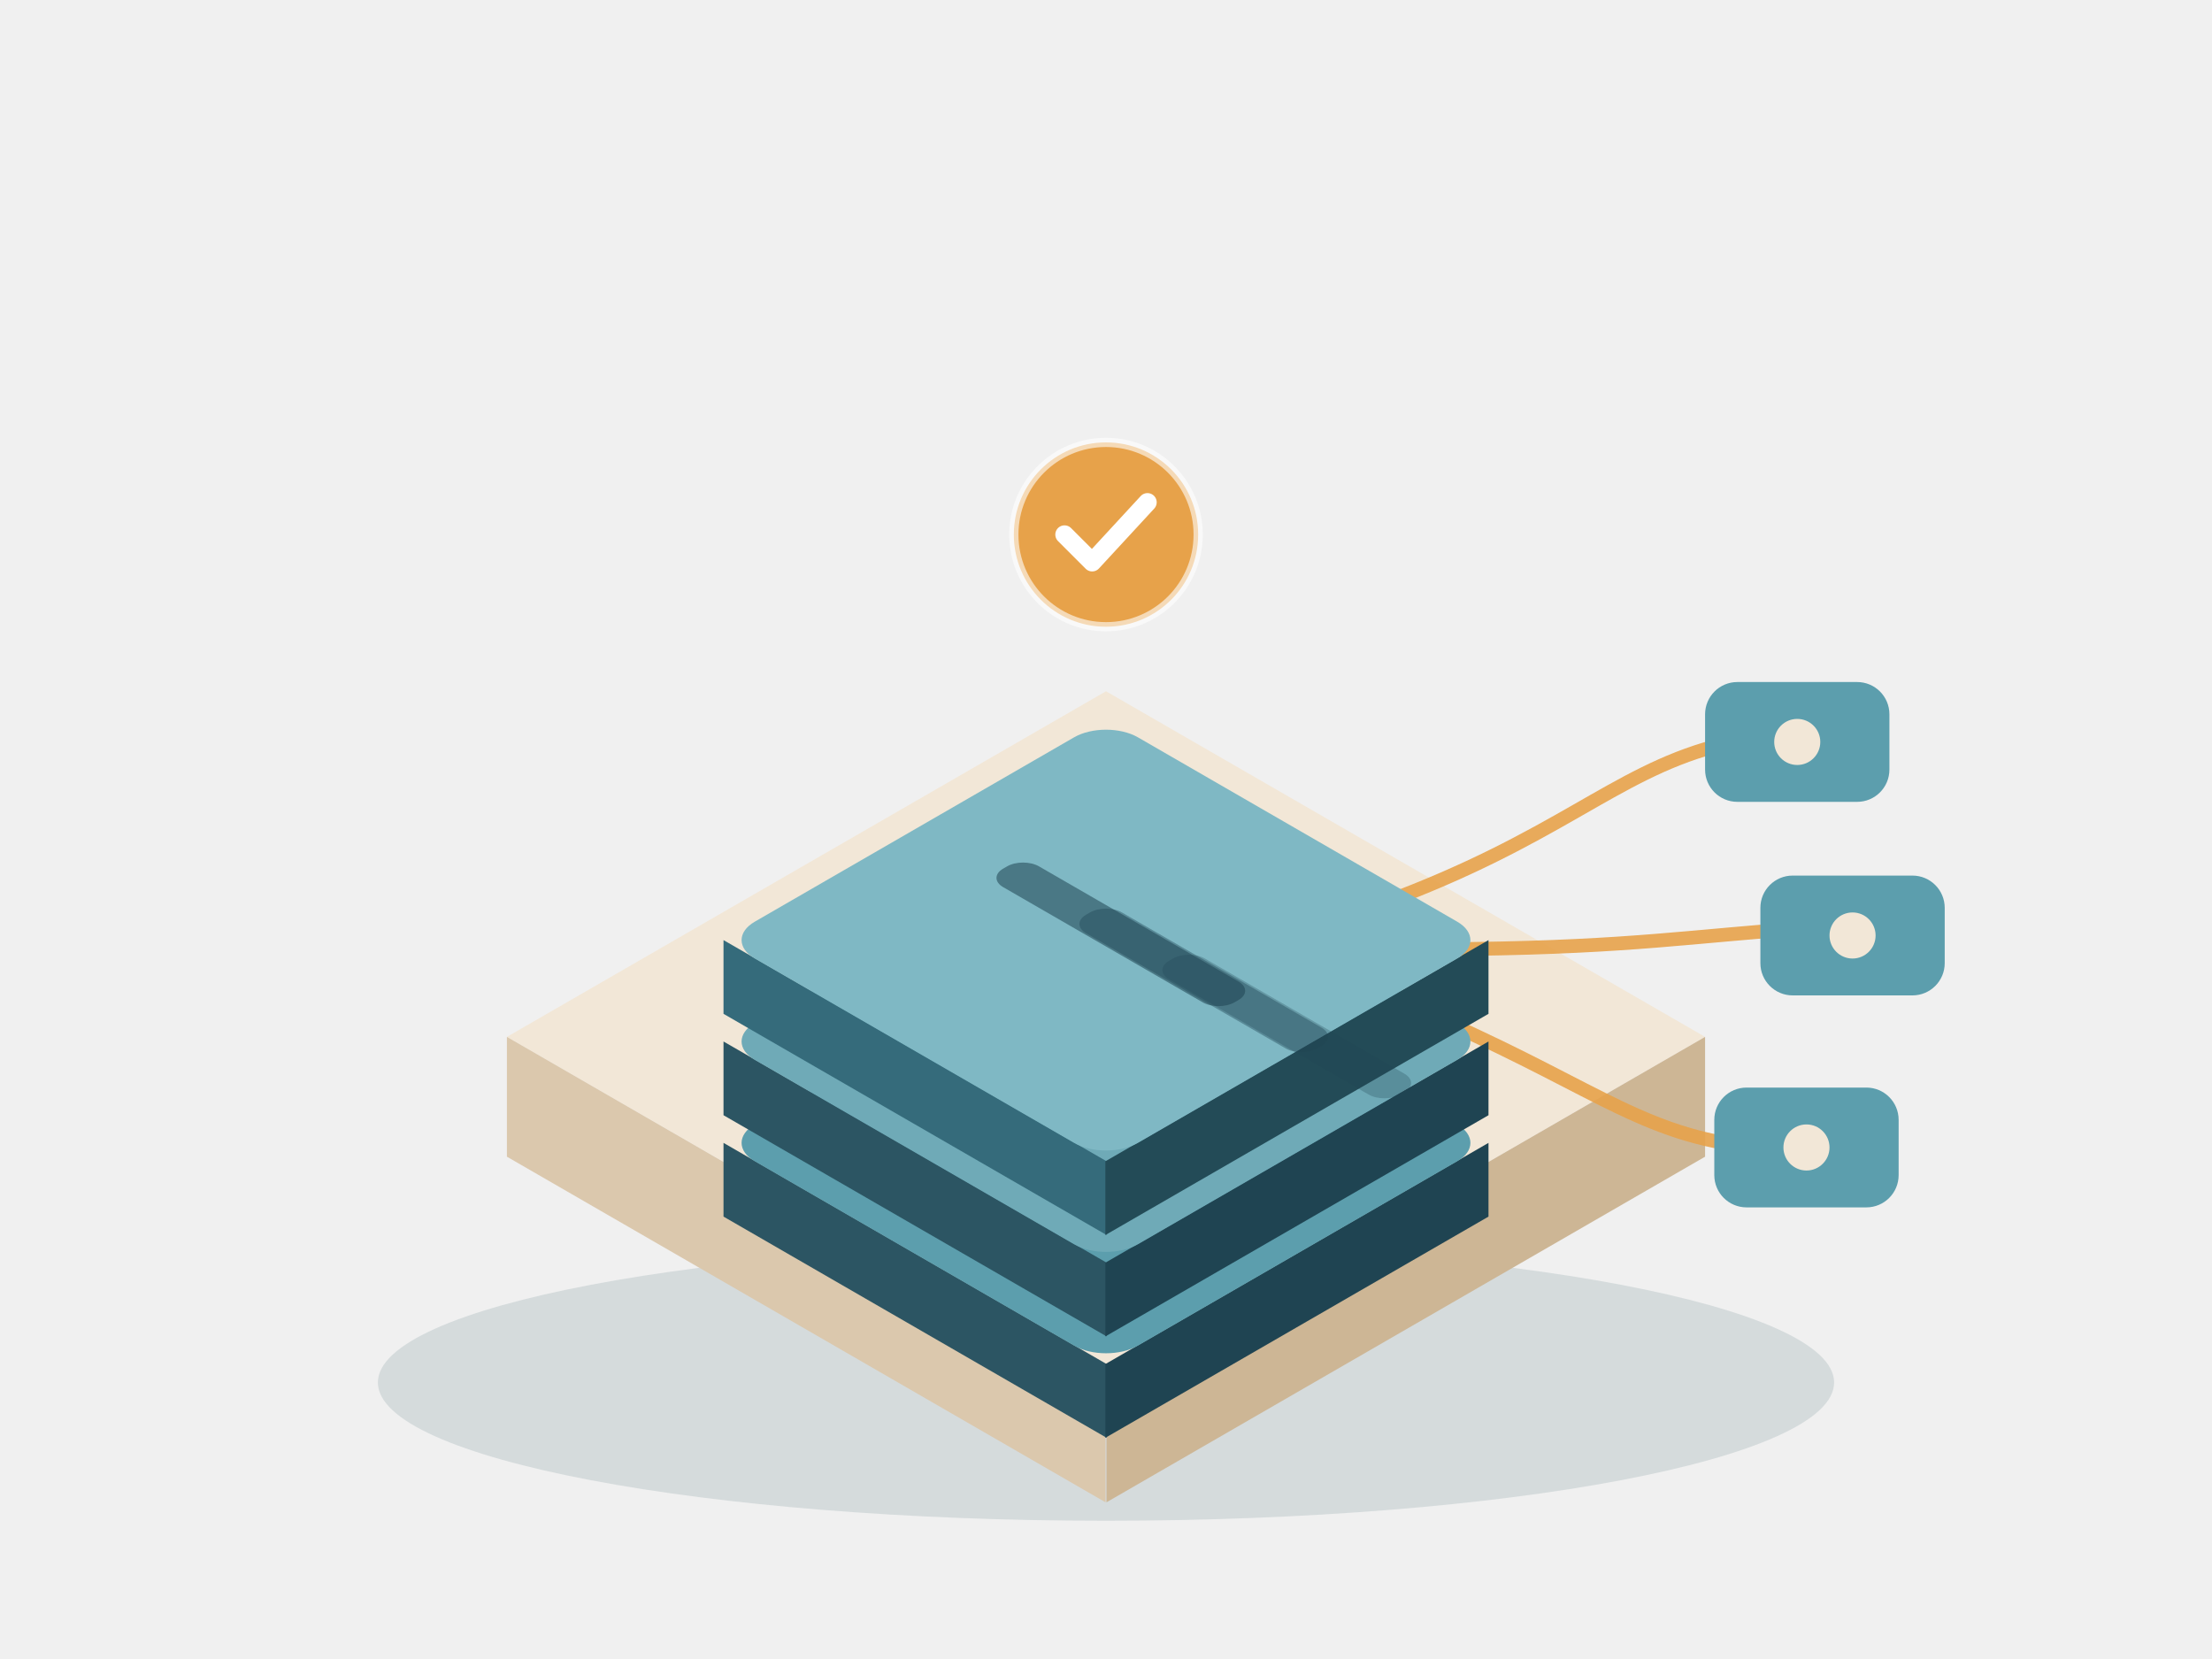
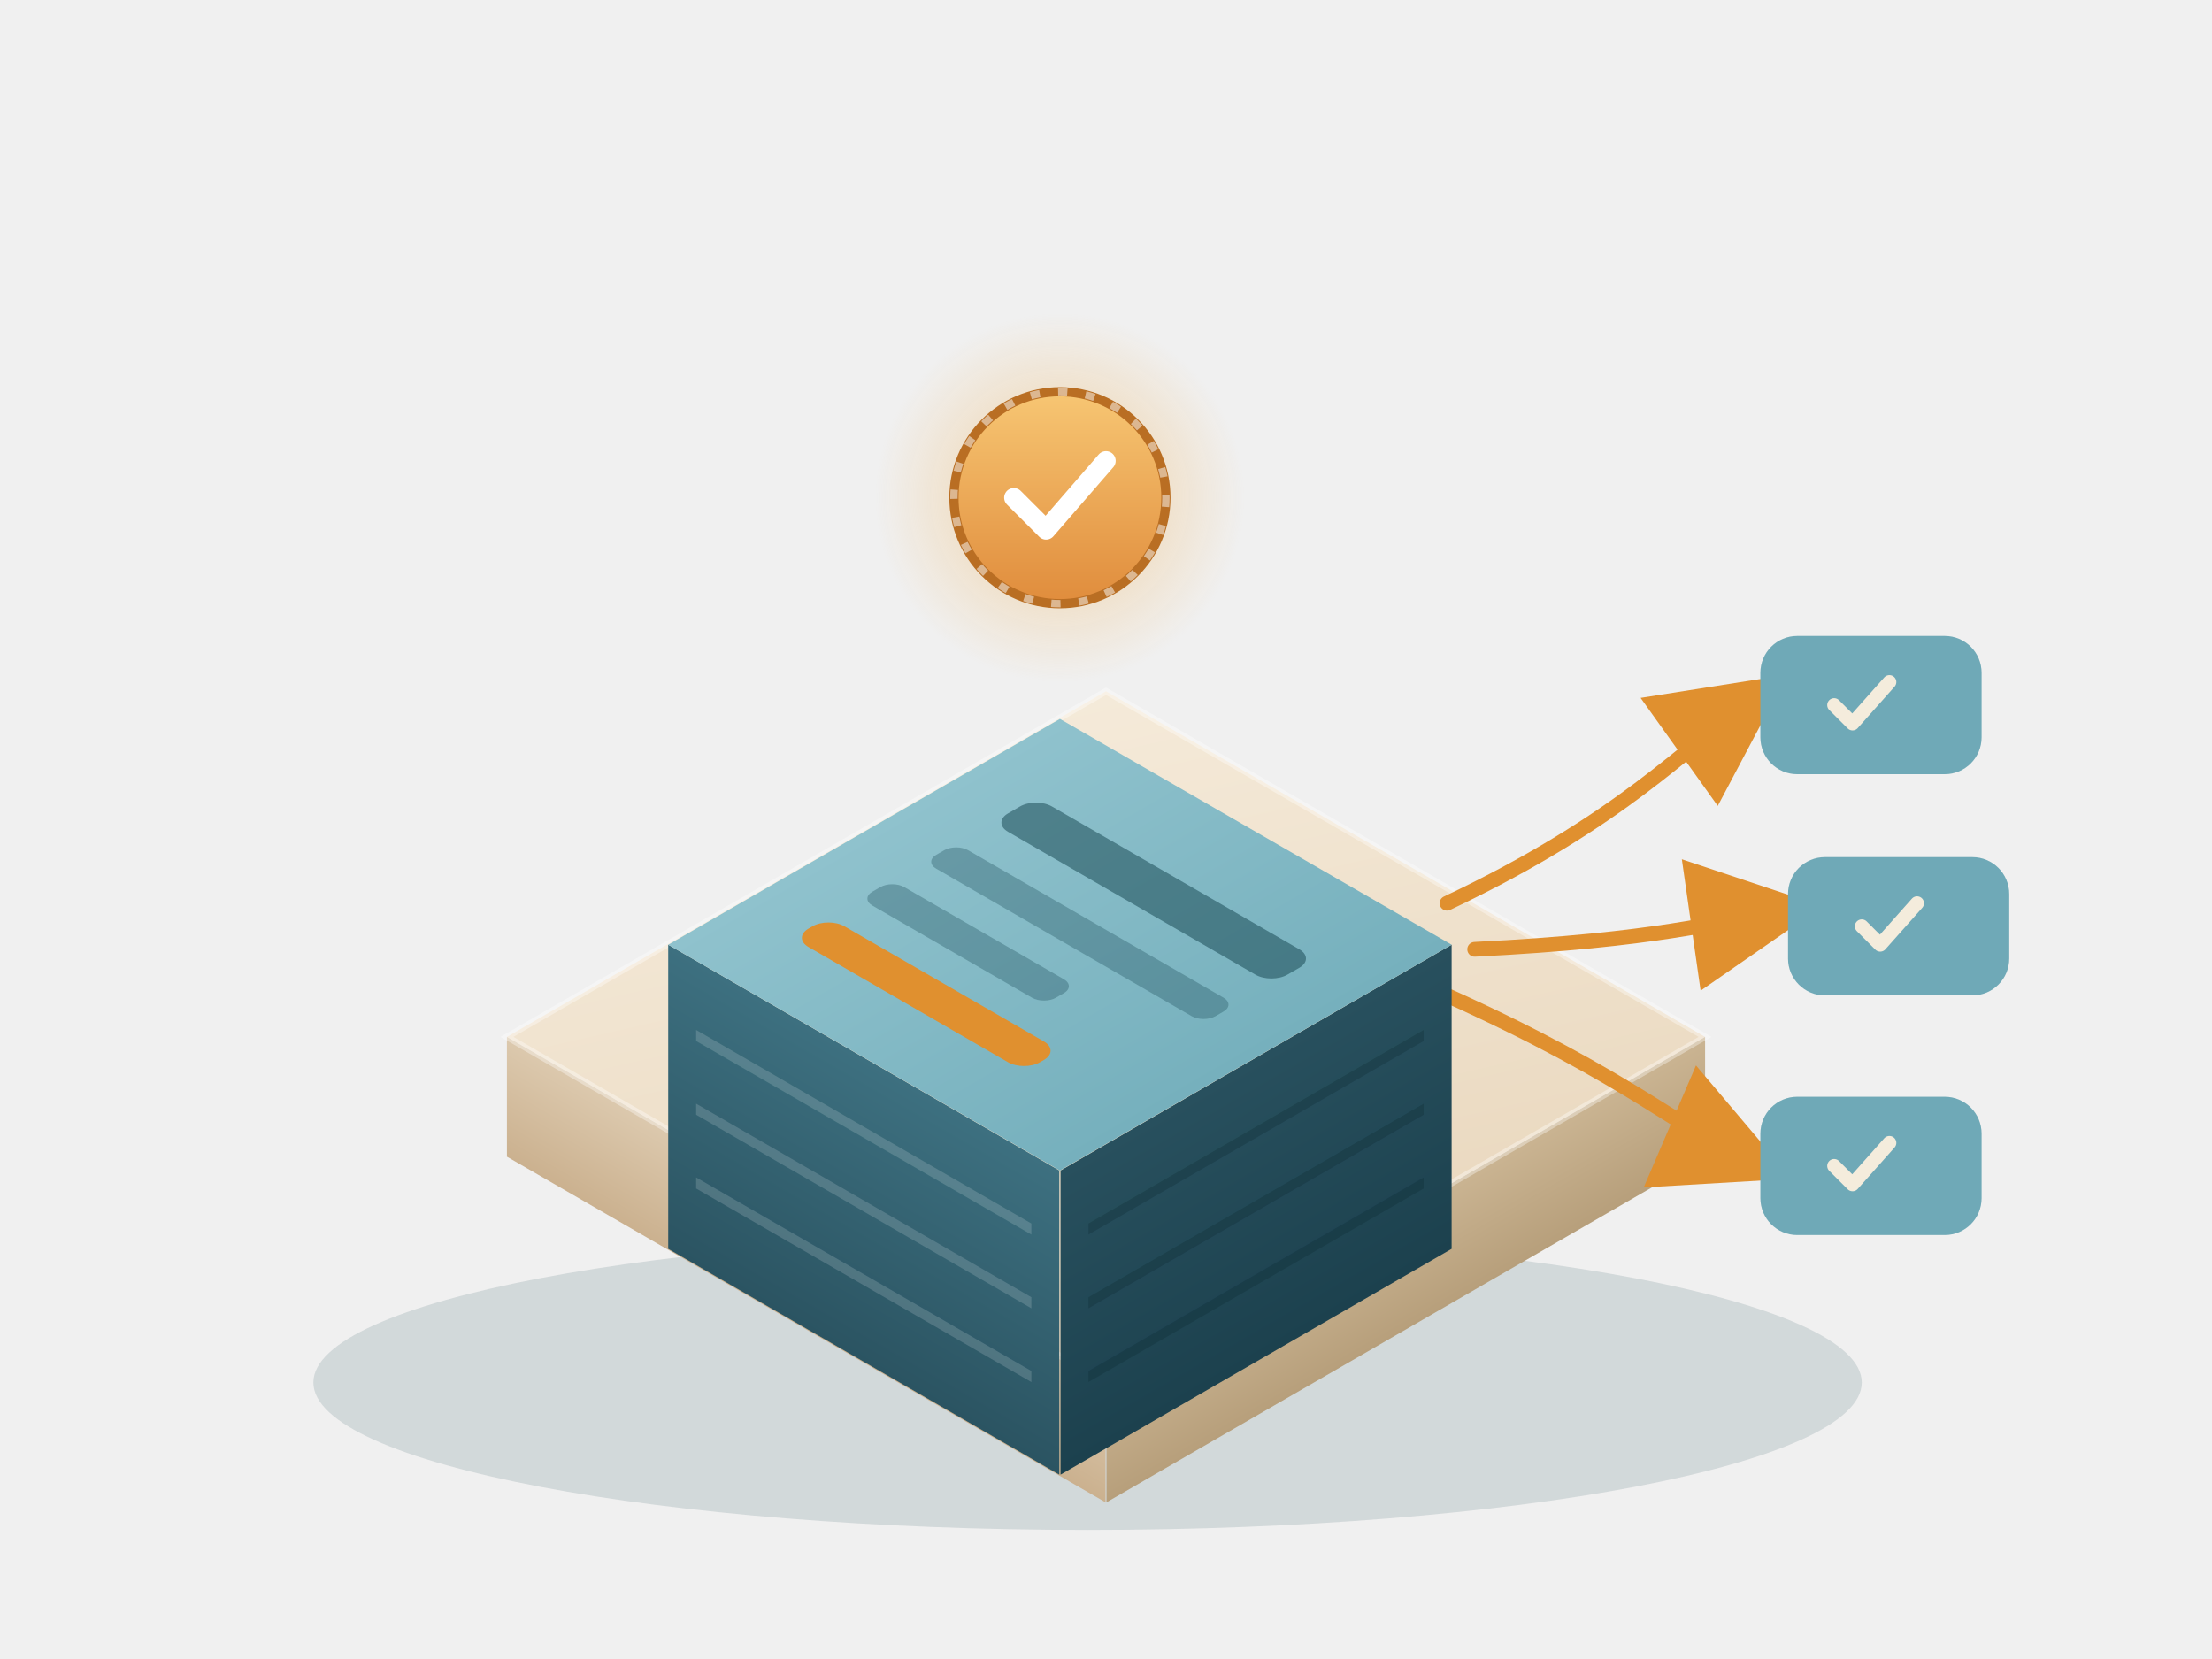
<svg xmlns="http://www.w3.org/2000/svg" width="480" height="360" viewBox="0 0 480 360" fill="none">
-   <ellipse cx="240" cy="300" rx="158" ry="30" fill="#0c3e48" opacity="0.12" />
-   <path d="M240 150 L370 225 L240 300 L110 225 Z" fill="#F2E7D7" />
-   <rect width="150" height="26" transform="matrix(0.866 0.5 0 1 110 225)" fill="#DBC8AD" />
-   <rect width="150" height="26" transform="matrix(-0.866 0.5 0 1 370 225)" fill="#CDB695" />
-   <g stroke="#E7A24A" stroke-width="3" stroke-linecap="round" fill="none" opacity="0.9">
-     <path d="M300 196 C338 182 350 168 372 162" />
-     <path d="M306 206 C346 206 360 204 384 202" />
-     <path d="M300 216 C340 232 352 244 374 248" />
+   <defs>
+     <linearGradient id="bPlatTop" x1="0" y1="0" x2="0.4" y2="1">
+       <stop offset="0" stop-color="#F7EEDF" />
+       <stop offset="1" stop-color="#E9D7BD" />
+     </linearGradient>
+     <linearGradient id="bPlatL" x1="0" y1="0" x2="0" y2="1">
+       <stop offset="0" stop-color="#DCC9AE" />
+       <stop offset="1" stop-color="#CBB18F" />
+     </linearGradient>
+     <linearGradient id="bPlatR" x1="0" y1="0" x2="0" y2="1">
+       <stop offset="0" stop-color="#CAB492" />
+       <stop offset="1" stop-color="#B79F7B" />
+     </linearGradient>
+     <linearGradient id="bCardTop" x1="0" y1="0" x2="1" y2="1">
+       <stop offset="0" stop-color="#9CCBD5" />
+       <stop offset="1" stop-color="#69A7B5" />
+     </linearGradient>
+     <linearGradient id="bCardL" x1="0" y1="0" x2="0" y2="1">
+       <stop offset="0" stop-color="#3D7080" />
+       <stop offset="1" stop-color="#2B5462" />
+     </linearGradient>
+     <linearGradient id="bCardR" x1="0" y1="0" x2="0" y2="1">
+       <stop offset="0" stop-color="#28505E" />
+       <stop offset="1" stop-color="#1C414E" />
+     </linearGradient>
+     <linearGradient id="bGold" x1="0" y1="0" x2="0" y2="1">
+       <stop offset="0" stop-color="#F7C673" />
+       <stop offset="1" stop-color="#E08C3C" />
+     </linearGradient>
+     <radialGradient id="bGlow" cx="0.5" cy="0.5" r="0.5">
+       <stop offset="0" stop-color="#F1B45C" stop-opacity="0.55" />
+       <stop offset="1" stop-color="#F1B45C" stop-opacity="0" />
+     </radialGradient>
+     <marker id="bArrow" markerWidth="9" markerHeight="9" refX="6" refY="4.5" orient="auto">
+       <path d="M0 0 L9 4.5 L0 9 Z" fill="#E0902F" />
+     </marker>
+   </defs>
+   <ellipse cx="236" cy="300" rx="168" ry="32" fill="#0b3a44" opacity="0.13" />
+   <path d="M240 150 L370 225 L240 300 L110 225 Z" fill="url(#bPlatTop)" />
+   <rect width="150" height="26" transform="matrix(0.866 0.5 0 1 110 225)" fill="url(#bPlatL)" />
+   <rect width="150" height="26" transform="matrix(-0.866 0.5 0 1 370 225)" fill="url(#bPlatR)" />
+   <path d="M240 150 L370 225 L240 300 L110 225 Z" fill="none" stroke="#fff" stroke-opacity="0.35" stroke-width="1.4" />
+   <g fill="none" stroke="#E0902F" stroke-width="3.2" stroke-linecap="round" marker-end="url(#bArrow)">
+     <path d="M314 196 C352 178 366 162 380 152" />
+     <path d="M320 206 C360 204 372 200 386 198" />
+     <path d="M314 216 C354 234 366 246 380 252" />
  </g>
  <g>
-     <rect x="370" y="148" width="40" height="26" rx="7" fill="#5C9EAD" />
-     <rect x="382" y="190" width="40" height="26" rx="7" fill="#5C9EAD" />
-     <rect x="372" y="236" width="40" height="26" rx="7" fill="#5C9EAD" />
-     <circle cx="390" cy="161" r="5" fill="#F2E7D7" />
-     <circle cx="402" cy="203" r="5" fill="#F2E7D7" />
-     <circle cx="392" cy="249" r="5" fill="#F2E7D7" />
+     <rect x="382" y="138" width="48" height="30" rx="8" fill="#5C9EAD" />
+     <rect x="382" y="138" width="48" height="30" rx="8" fill="#fff" opacity="0.12" />
+     <rect x="388" y="186" width="48" height="30" rx="8" fill="#5C9EAD" />
+     <rect x="388" y="186" width="48" height="30" rx="8" fill="#fff" opacity="0.12" />
+     <rect x="382" y="238" width="48" height="30" rx="8" fill="#5C9EAD" />
+     <rect x="382" y="238" width="48" height="30" rx="8" fill="#fff" opacity="0.12" />
+     <path d="M398 153 l4 4 l8 -9" stroke="#F4ECDC" stroke-width="3" fill="none" stroke-linecap="round" stroke-linejoin="round" />
+     <path d="M404 201 l4 4 l8 -9" stroke="#F4ECDC" stroke-width="3" fill="none" stroke-linecap="round" stroke-linejoin="round" />
+     <path d="M398 253 l4 4 l8 -9" stroke="#F4ECDC" stroke-width="3" fill="none" stroke-linecap="round" stroke-linejoin="round" />
  </g>
  <g>
-     <rect width="96" height="16" transform="matrix(0.866 0.5 0 1 157 248)" fill="#2C5563" />
-     <rect width="96" height="16" transform="matrix(-0.866 0.5 0 1 323 248)" fill="#1F4452" />
-     <rect width="96" height="96" rx="8" transform="matrix(0.866 0.5 -0.866 0.5 240 200)" fill="#5C9EAD" />
-     <rect width="96" height="16" transform="matrix(0.866 0.5 0 1 157 226)" fill="#2C5563" />
-     <rect width="96" height="16" transform="matrix(-0.866 0.5 0 1 323 226)" fill="#1F4452" />
-     <rect width="96" height="96" rx="8" transform="matrix(0.866 0.5 -0.866 0.5 240 178)" fill="#6FAAB7" />
-     <rect width="96" height="16" transform="matrix(0.866 0.5 0 1 157 204)" fill="#356B7B" />
-     <rect width="96" height="16" transform="matrix(-0.866 0.5 0 1 323 204)" fill="#234B57" />
-     <rect width="96" height="96" rx="8" transform="matrix(0.866 0.5 -0.866 0.5 240 156)" fill="#7FB8C4" />
-     <rect width="58" height="9" rx="4" transform="matrix(0.866 0.5 -0.866 0.5 222 186)" fill="#1F4452" opacity="0.55" />
-     <rect width="58" height="9" rx="4" transform="matrix(0.866 0.5 -0.866 0.5 240 196)" fill="#1F4452" opacity="0.4" />
-     <rect width="58" height="9" rx="4" transform="matrix(0.866 0.5 -0.866 0.5 258 206)" fill="#1F4452" opacity="0.28" />
+     <rect width="98" height="66" transform="matrix(0.866 0.5 0 1 145 205)" fill="url(#bCardL)" />
+     <rect width="98" height="66" transform="matrix(-0.866 0.5 0 1 315 205)" fill="url(#bCardR)" />
+     <g transform="matrix(0.866 0.5 0 1 145 205)">
+       <rect x="7" y="15" width="84" height="2.4" fill="#fff" opacity="0.16" />
+       <rect x="7" y="31" width="84" height="2.4" fill="#fff" opacity="0.16" />
+       <rect x="7" y="47" width="84" height="2.4" fill="#fff" opacity="0.16" />
+     </g>
+     <g transform="matrix(-0.866 0.5 0 1 315 205)">
+       <rect x="7" y="15" width="84" height="2.4" fill="#0a2730" opacity="0.28" />
+       <rect x="7" y="31" width="84" height="2.4" fill="#0a2730" opacity="0.28" />
+       <rect x="7" y="47" width="84" height="2.4" fill="#0a2730" opacity="0.28" />
+     </g>
+     <path d="M230 156 L315 205 L230 254 L145 205 Z" fill="url(#bCardTop)" />
+     <g transform="matrix(0.866 0.5 -0.866 0.5 230 156)">
+       <rect x="14" y="20" width="70" height="11" rx="4" fill="#11414c" opacity="0.5" />
+       <rect x="14" y="40" width="70" height="8" rx="3" fill="#11414c" opacity="0.3" />
+       <rect x="14" y="56" width="46" height="8" rx="3" fill="#11414c" opacity="0.3" />
+       <rect x="14" y="72" width="58" height="9" rx="4" fill="#E0902F" />
+     </g>
  </g>
-   <circle cx="240" cy="116" r="20" fill="#E7A24A" />
-   <circle cx="240" cy="116" r="20" fill="none" stroke="#fff" stroke-width="2" opacity="0.6" />
-   <path d="M231 116 l6 6 l12 -13" stroke="#fff" stroke-width="4" stroke-linecap="round" stroke-linejoin="round" fill="none" />
+   <circle cx="230" cy="108" r="40" fill="url(#bGlow)" />
+   <circle cx="230" cy="108" r="23" fill="url(#bGold)" stroke="#b96e23" stroke-width="2" />
+   <circle cx="230" cy="108" r="23" fill="none" stroke="#fff" stroke-width="1.6" stroke-opacity="0.5" stroke-dasharray="2 4" />
+   <path d="M220 108 l7 7 l13 -15" stroke="#fff" stroke-width="4.2" fill="none" stroke-linecap="round" stroke-linejoin="round" />
</svg>
